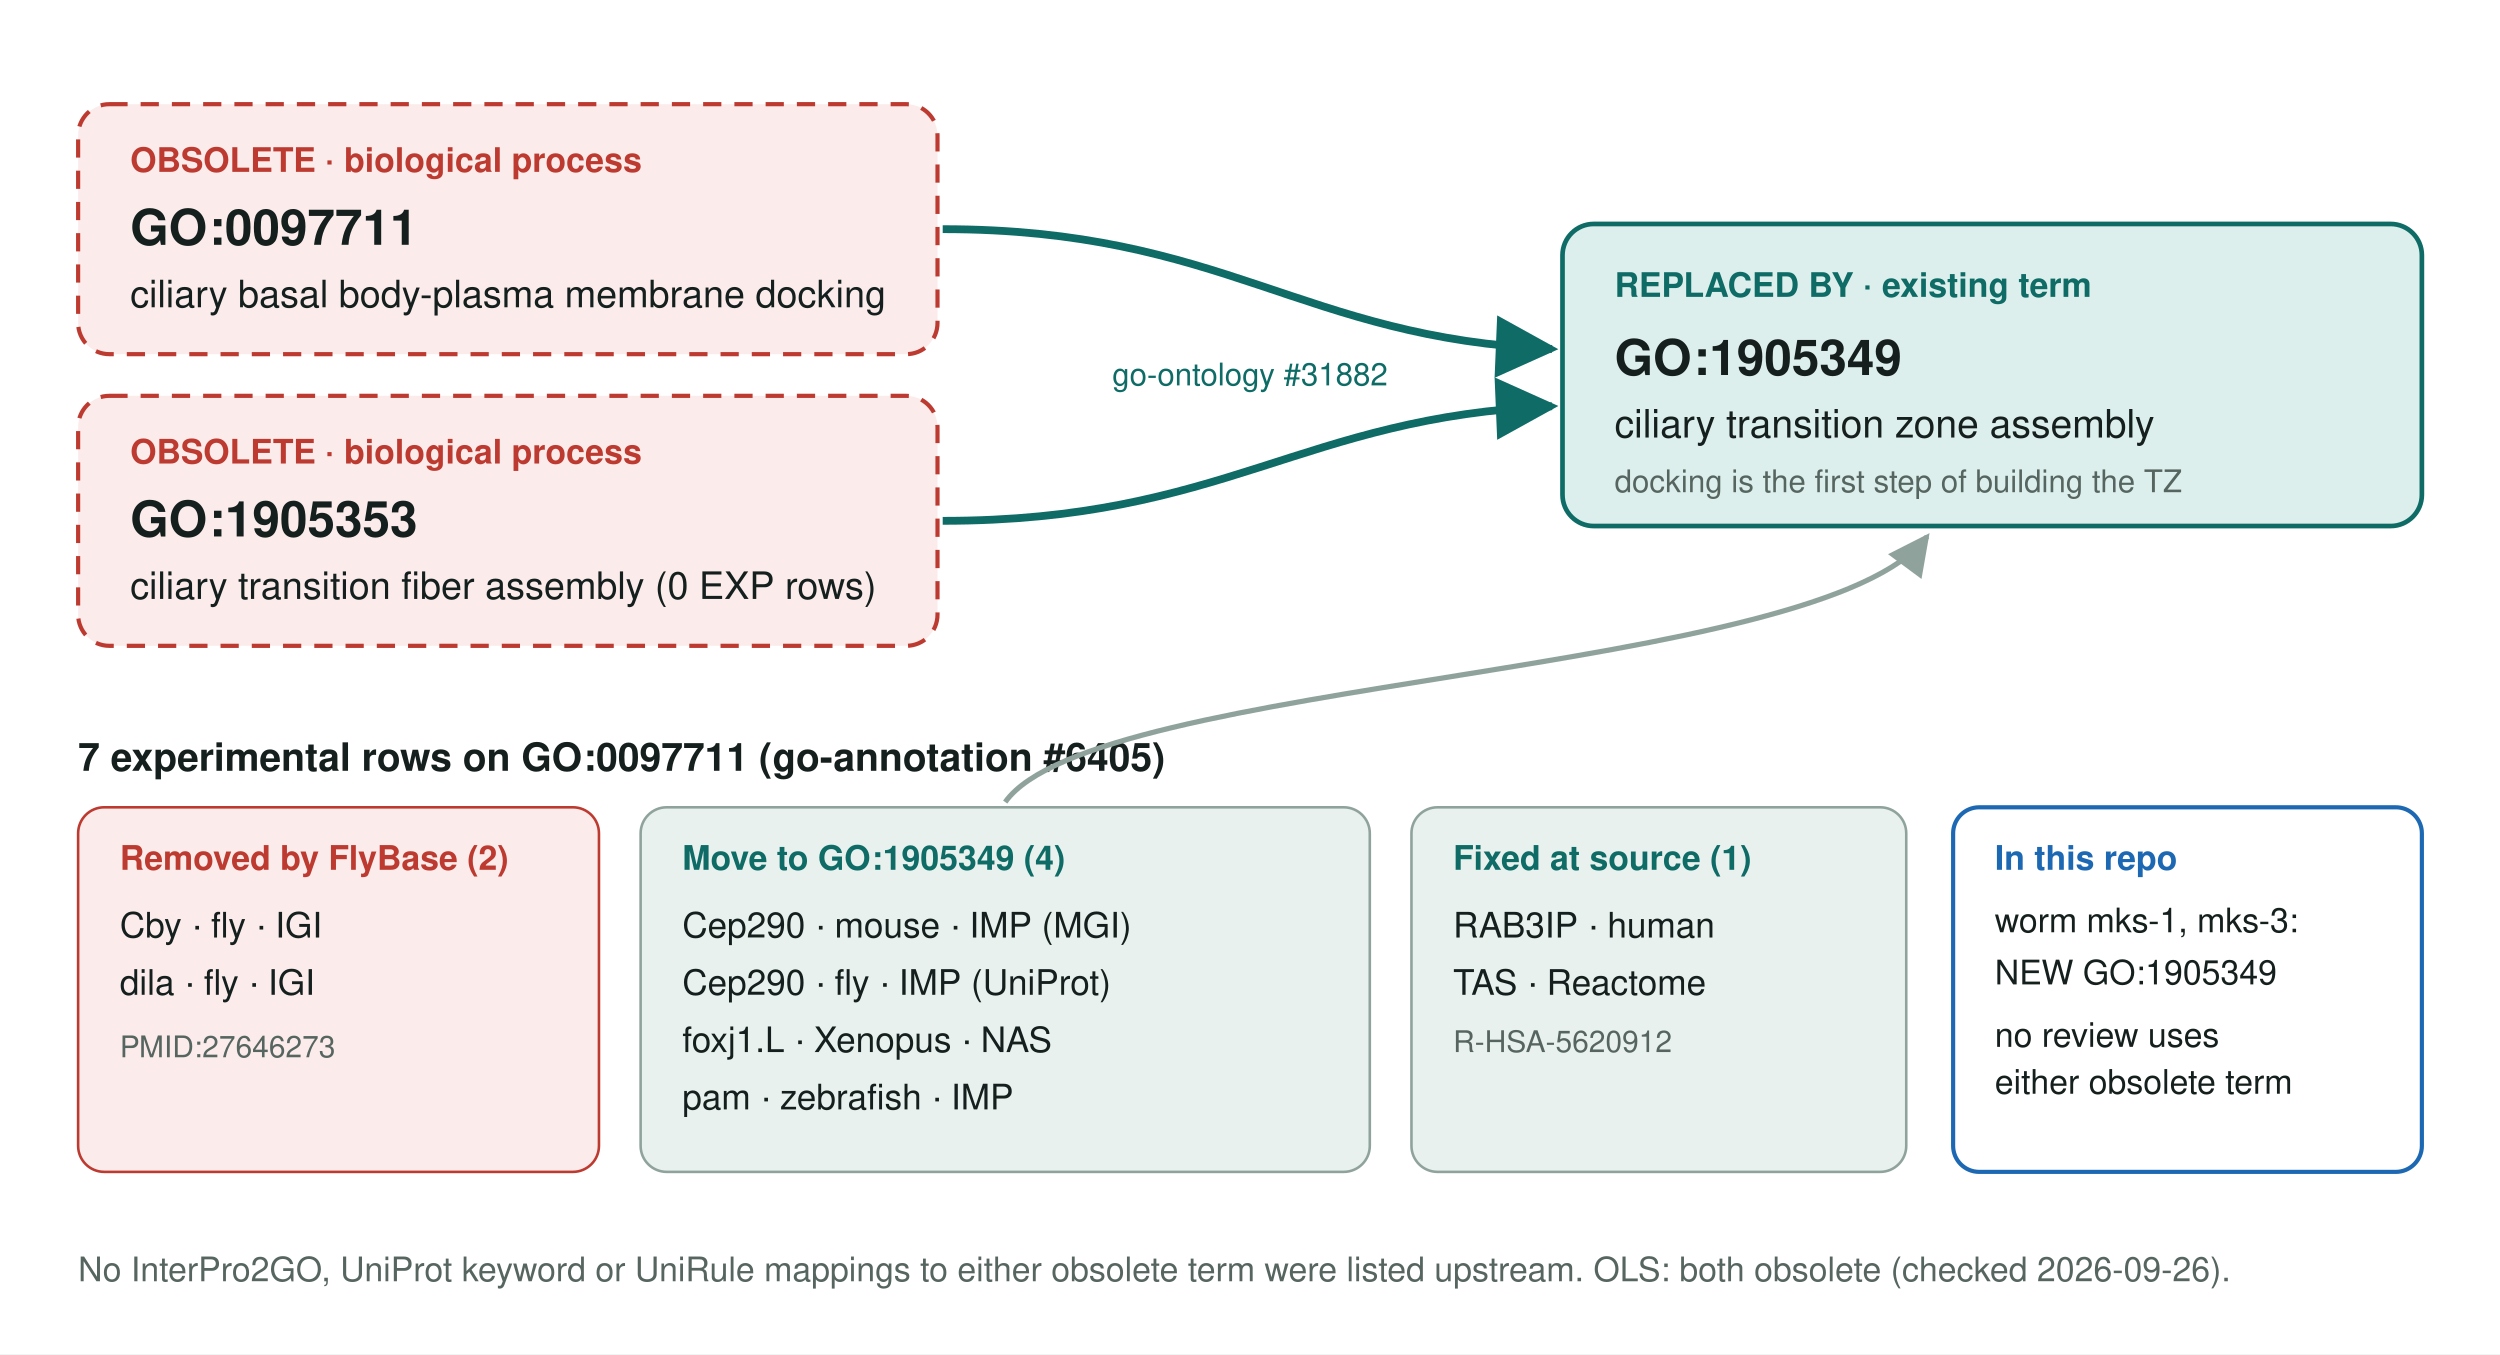
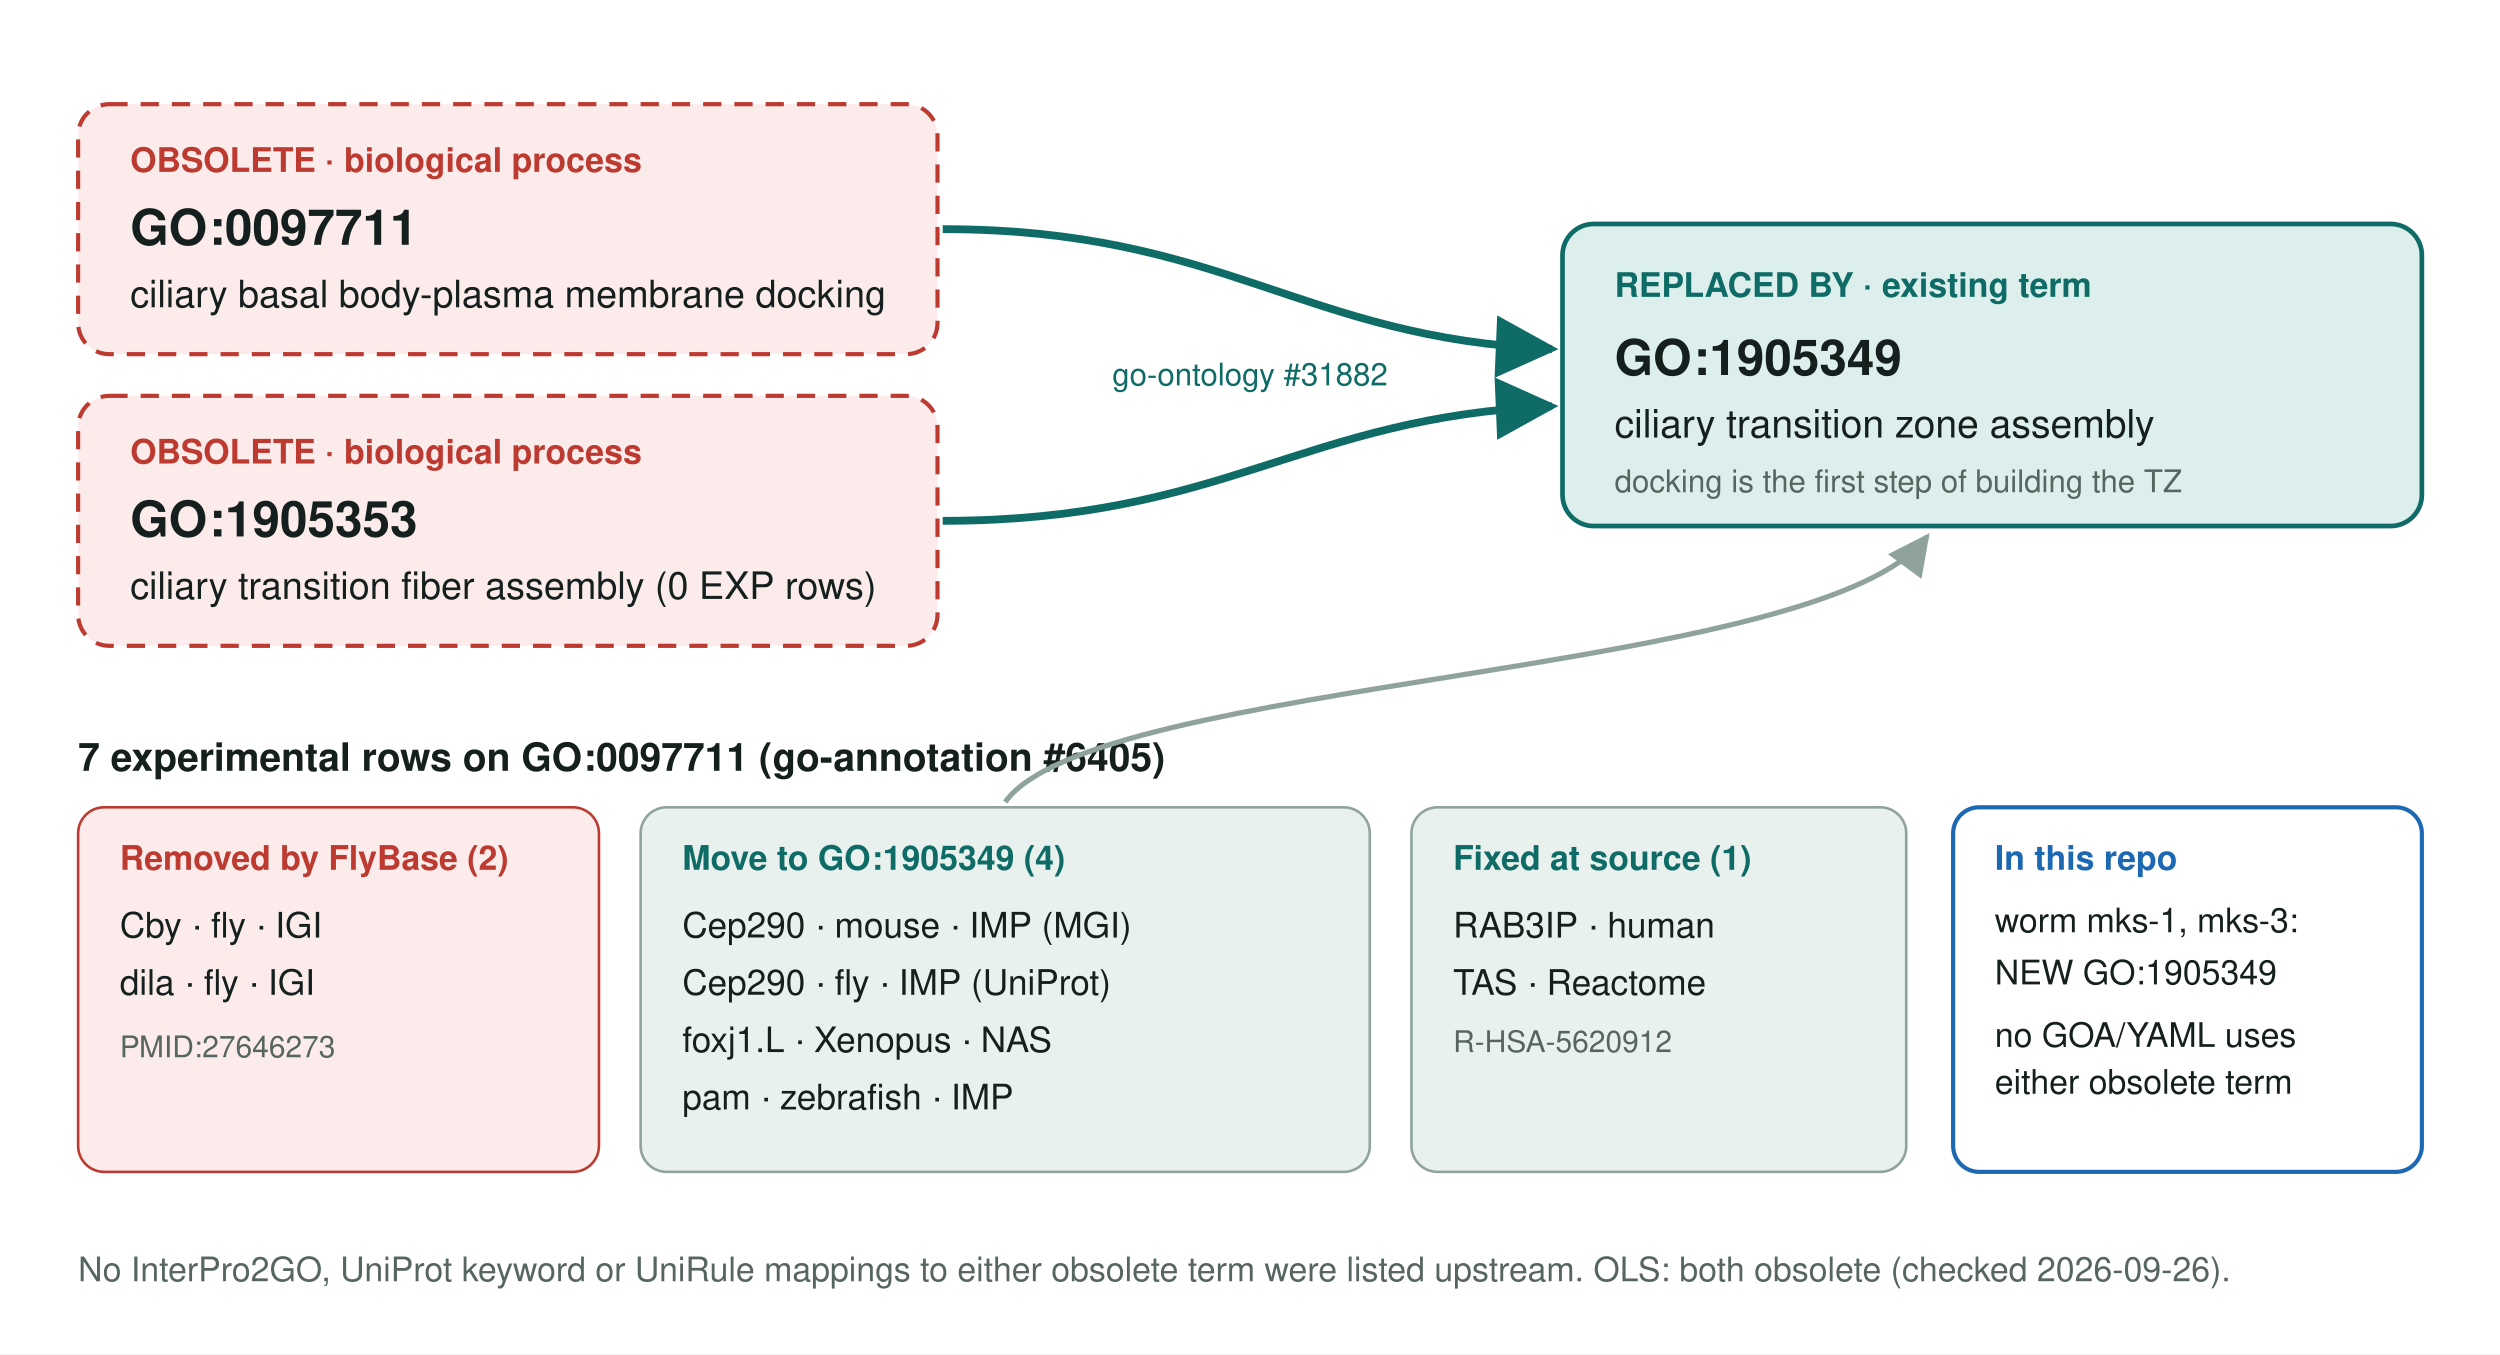
<svg xmlns="http://www.w3.org/2000/svg" viewBox="0 0 960 520" font-family="Helvetica, Arial, sans-serif">
  <defs>
    <marker id="a" viewBox="0 0 10 10" refX="9" refY="5" markerWidth="8" markerHeight="8" orient="auto">
      <path d="M0 0 L10 5 L0 10 z" fill="#0e6b66" />
    </marker>
    <marker id="g" viewBox="0 0 10 10" refX="9" refY="5" markerWidth="8" markerHeight="8" orient="auto">
      <path d="M0 0 L10 5 L0 10 z" fill="#8fa39c" />
    </marker>
  </defs>
  <rect width="960" height="520" fill="#ffffff" />
  <rect x="30" y="40" width="330" height="96" rx="12" fill="#fbeceb" stroke="#bd3a30" stroke-width="1.6" stroke-dasharray="7 5" />
  <text x="50" y="66" font-size="13" font-weight="600" fill="#bd3a30">OBSOLETE · biological process</text>
  <text x="50" y="94" font-size="19" font-weight="600" fill="#15201e">GO:0097711</text>
  <text x="50" y="118" font-size="14.5" fill="#15201e">ciliary basal body-plasma membrane docking</text>
  <rect x="30" y="152" width="330" height="96" rx="12" fill="#fbeceb" stroke="#bd3a30" stroke-width="1.6" stroke-dasharray="7 5" />
  <text x="50" y="178" font-size="13" font-weight="600" fill="#bd3a30">OBSOLETE · biological process</text>
  <text x="50" y="206" font-size="19" font-weight="600" fill="#15201e">GO:1905353</text>
  <text x="50" y="230" font-size="14.5" fill="#15201e">ciliary transition fiber assembly (0 EXP rows)</text>
  <rect x="600" y="86" width="330" height="116" rx="12" fill="#dcefec" stroke="#0e6b66" stroke-width="1.8" />
  <text x="620" y="114" font-size="13" font-weight="600" fill="#0e6b66">REPLACED BY · existing term</text>
  <text x="620" y="144" font-size="19" font-weight="600" fill="#15201e">GO:1905349</text>
  <text x="620" y="168" font-size="15" fill="#15201e">ciliary transition zone assembly</text>
  <text x="620" y="189" font-size="12" fill="#56655f">docking is the first step of building the TZ</text>
  <path d="M362 88 C 470 88, 500 130, 596 134" stroke="#0e6b66" stroke-width="3" fill="none" marker-end="url(#a)" />
  <path d="M362 200 C 470 200, 500 160, 596 156" stroke="#0e6b66" stroke-width="3" fill="none" marker-end="url(#a)" />
  <text x="480" y="148" text-anchor="middle" font-size="12" fill="#0e6b66">go-ontology #31882</text>
  <text x="30" y="296" font-size="15" font-weight="600" fill="#15201e">7 experimental rows on GO:0097711 (go-annotation #6405)</text>
  <rect x="30" y="310" width="200" height="140" rx="10" fill="#fbeceb" stroke="#bd3a30" />
  <text x="46" y="334" font-size="13" font-weight="600" fill="#bd3a30">Removed by FlyBase (2)</text>
  <text x="46" y="360" font-size="13.5" fill="#15201e">Cby · fly · IGI</text>
  <text x="46" y="382" font-size="13.5" fill="#15201e">dila · fly · IGI</text>
  <text x="46" y="406" font-size="11.5" fill="#56655f">PMID:27646273</text>
  <rect x="246" y="310" width="280" height="140" rx="10" fill="#e8f1ee" stroke="#8fa39c" />
  <text x="262" y="334" font-size="13" font-weight="600" fill="#0e6b66">Move to GO:1905349 (4)</text>
  <text x="262" y="360" font-size="13.5" fill="#15201e">Cep290 · mouse · IMP (MGI)</text>
  <text x="262" y="382" font-size="13.5" fill="#15201e">Cep290 · fly · IMP (UniProt)</text>
  <text x="262" y="404" font-size="13.5" fill="#15201e">foxj1.L · Xenopus · NAS</text>
  <text x="262" y="426" font-size="13.5" fill="#15201e">pam · zebrafish · IMP</text>
  <rect x="542" y="310" width="190" height="140" rx="10" fill="#e8f1ee" stroke="#8fa39c" />
  <text x="558" y="334" font-size="13" font-weight="600" fill="#0e6b66">Fixed at source (1)</text>
  <text x="558" y="360" font-size="13.5" fill="#15201e">RAB3IP · human</text>
  <text x="558" y="382" font-size="13.5" fill="#15201e">TAS · Reactome</text>
  <text x="558" y="404" font-size="11.5" fill="#56655f">R-HSA-5620912</text>
  <path d="M386 308 C 420 260, 700 260, 740 206" stroke="#8fa39c" stroke-width="2" fill="none" marker-end="url(#g)" />
  <rect x="750" y="310" width="180" height="140" rx="10" fill="#ffffff" stroke="#1d68b3" stroke-width="1.6" />
  <text x="766" y="334" font-size="13" font-weight="600" fill="#1d68b3">In this repo</text>
  <text x="766" y="358" font-size="13" fill="#15201e">worm mks-1, mks-3:</text>
  <text x="766" y="378" font-size="13" fill="#15201e">NEW GO:1905349</text>
-   <text x="766" y="402" font-size="13" fill="#15201e">no review uses</text>
+   <text x="766" y="402" font-size="13" fill="#15201e">no GOA/YAML uses</text>
  <text x="766" y="420" font-size="13" fill="#15201e">either obsolete term</text>
  <text x="30" y="492" font-size="13" fill="#56655f">No InterPro2GO, UniProt keyword or UniRule mappings to either obsolete term were listed upstream. OLS: both obsolete (checked 2026-09-26).</text>
</svg>
